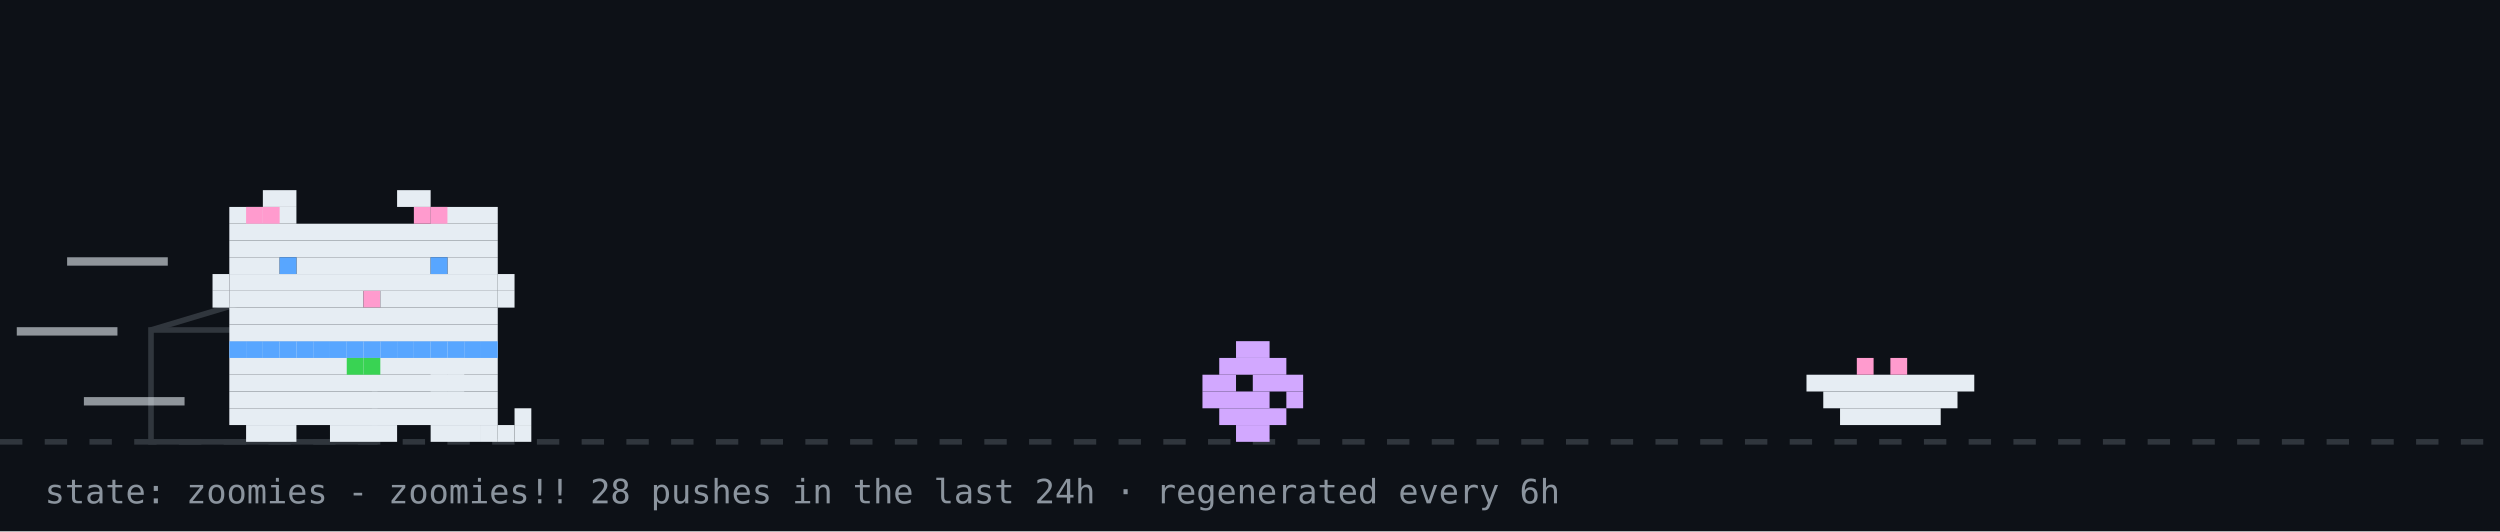
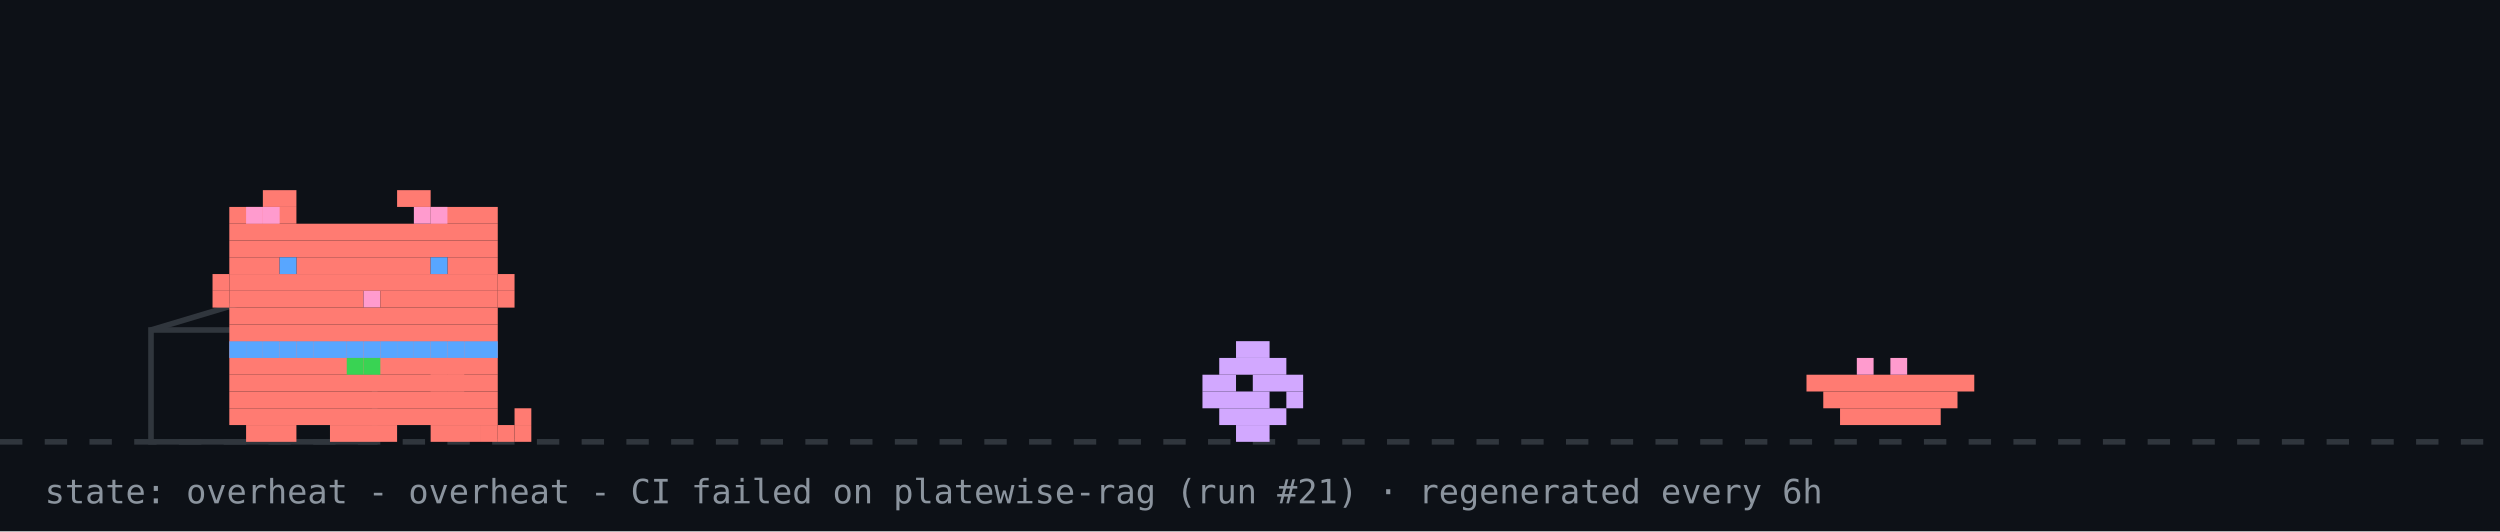
- <svg xmlns="http://www.w3.org/2000/svg" width="894" height="190" viewBox="0 0 894 190" role="img" aria-label="github pet: zoomies">
+ <svg xmlns="http://www.w3.org/2000/svg" width="894" height="190" viewBox="0 0 894 190" role="img" aria-label="github pet: overheat">
  <rect width="894" height="190" fill="#0d1117" />
  <line x1="0" y1="158" x2="894" y2="158" stroke="#30363d" stroke-width="2" stroke-dasharray="8 8" />
  <rect x="54" y="118" width="80" height="40" fill="none" stroke="#30363d" stroke-width="2" />
  <line x1="54" y1="118" x2="94" y2="106" stroke="#30363d" stroke-width="2" />
  <g transform="translate(430,0)">
    <g>
-       <animateTransform attributeName="transform" type="translate" values="0 0;0 0;52 -10;52 0;52 0;0 0" keyTimes="0;0.660;0.690;0.780;0.860;1" dur="14s" begin="7s" repeatCount="indefinite" />
+       <animateTransform attributeName="transform" type="translate" values="0 0;0 0;52 -10;52 0;52 0;0 0" keyTimes="0;0.660;0.690;0.780;0.860;1" dur="20s" begin="0s" repeatCount="indefinite" />
      <rect x="12" y="122" width="12" height="6" fill="#d2a8ff" />
      <rect x="6" y="128" width="24" height="6" fill="#d2a8ff" />
      <rect x="0" y="134" width="12" height="6" fill="#d2a8ff" />
      <rect x="18" y="134" width="18" height="6" fill="#d2a8ff" />
      <rect x="0" y="140" width="24" height="6" fill="#d2a8ff" />
      <rect x="30" y="140" width="6" height="6" fill="#d2a8ff" />
      <rect x="6" y="146" width="24" height="6" fill="#d2a8ff" />
      <rect x="12" y="152" width="12" height="6" fill="#d2a8ff" />
    </g>
  </g>
-   <rect x="646" y="134" width="60" height="6" fill="#e6edf3" />
-   <rect x="652" y="140" width="48" height="6" fill="#e6edf3" />
-   <rect x="658" y="146" width="36" height="6" fill="#e6edf3" />
+   <rect x="646" y="134" width="60" height="6" fill="#ff7b72" />
+   <rect x="652" y="140" width="48" height="6" fill="#ff7b72" />
+   <rect x="658" y="146" width="36" height="6" fill="#ff7b72" />
  <rect x="664" y="128" width="6" height="6" fill="#ff9bce" />
  <rect x="676" y="128" width="6" height="6" fill="#ff9bce" />
  <g transform="translate(70,0)">
-     <animateTransform attributeName="transform" type="translate" values="70 0;500 0;500 0;320 0;320 0;70 0;70 0" keyTimes="0;0.12;0.35;0.45;0.62;0.82;1" dur="14s" begin="7s" repeatCount="indefinite" />
+     <animateTransform attributeName="transform" type="translate" values="70 0;500 0;500 0;320 0;320 0;70 0;70 0" keyTimes="0;0.12;0.35;0.45;0.62;0.82;1" dur="20s" begin="7s" repeatCount="indefinite" />
    <g>
      <animateTransform attributeName="transform" type="translate" values="0 0;0 -3;0 0" dur="0.7s" repeatCount="indefinite" />
-       <rect x="12" y="122" width="96" height="6" fill="#e6edf3" />
-       <rect x="12" y="128" width="96" height="6" fill="#e6edf3" />
-       <rect x="12" y="134" width="96" height="6" fill="#e6edf3" />
-       <rect x="12" y="140" width="96" height="6" fill="#e6edf3" />
-       <rect x="12" y="146" width="96" height="6" fill="#e6edf3" />
-       <rect x="18" y="152" width="18" height="6" fill="#e6edf3" />
-       <rect x="48" y="152" width="24" height="6" fill="#e6edf3" />
-       <rect x="84" y="152" width="18" height="6" fill="#e6edf3" />
+       <rect x="12" y="122" width="96" height="6" fill="#ff7b72" />
+       <rect x="12" y="128" width="96" height="6" fill="#ff7b72" />
+       <rect x="12" y="134" width="96" height="6" fill="#ff7b72" />
+       <rect x="12" y="140" width="96" height="6" fill="#ff7b72" />
+       <rect x="12" y="146" width="96" height="6" fill="#ff7b72" />
+       <rect x="18" y="152" width="18" height="6" fill="#ff7b72" />
+       <rect x="48" y="152" width="24" height="6" fill="#ff7b72" />
+       <rect x="84" y="152" width="18" height="6" fill="#ff7b72" />
      <rect x="12" y="122" width="6" height="6" fill="#58a6ff" />
      <rect x="18" y="122" width="6" height="6" fill="#58a6ff" />
      <rect x="24" y="122" width="6" height="6" fill="#58a6ff" />
      <rect x="30" y="122" width="6" height="6" fill="#58a6ff" />
      <rect x="36" y="122" width="6" height="6" fill="#58a6ff" />
      <rect x="42" y="122" width="6" height="6" fill="#58a6ff" />
      <rect x="48" y="122" width="6" height="6" fill="#58a6ff" />
      <rect x="54" y="122" width="6" height="6" fill="#58a6ff" />
      <rect x="60" y="122" width="6" height="6" fill="#58a6ff" />
      <rect x="66" y="122" width="6" height="6" fill="#58a6ff" />
      <rect x="72" y="122" width="6" height="6" fill="#58a6ff" />
      <rect x="78" y="122" width="6" height="6" fill="#58a6ff" />
      <rect x="84" y="122" width="6" height="6" fill="#58a6ff" />
      <rect x="90" y="122" width="6" height="6" fill="#58a6ff" />
      <rect x="96" y="122" width="6" height="6" fill="#58a6ff" />
      <rect x="102" y="122" width="6" height="6" fill="#58a6ff" />
      <rect x="54" y="128" width="6" height="6" fill="#39d353" />
      <rect x="60" y="128" width="6" height="6" fill="#39d353" />
      <g>
        <animate attributeName="opacity" values="1;0;1" keyTimes="0;0.5;1" calcMode="discrete" dur="1.4s" repeatCount="indefinite" />
-         <rect x="102" y="152" width="6" height="6" fill="#e6edf3" />
-         <rect x="108" y="152" width="6" height="6" fill="#e6edf3" />
-         <rect x="114" y="152" width="6" height="6" fill="#e6edf3" />
-         <rect x="114" y="146" width="6" height="6" fill="#e6edf3" />
+         <rect x="102" y="152" width="6" height="6" fill="#ff7b72" />
+         <rect x="108" y="152" width="6" height="6" fill="#ff7b72" />
+         <rect x="114" y="152" width="6" height="6" fill="#ff7b72" />
+         <rect x="114" y="146" width="6" height="6" fill="#ff7b72" />
      </g>
      <g opacity="0">
        <animate attributeName="opacity" values="0;1;0" keyTimes="0;0.5;1" calcMode="discrete" dur="1.4s" repeatCount="indefinite" />
-         <rect x="114" y="152" width="6" height="6" fill="#e6edf3" />
-         <rect x="114" y="146" width="6" height="6" fill="#e6edf3" />
-         <rect x="114" y="140" width="6" height="6" fill="#e6edf3" />
-         <rect x="108" y="140" width="6" height="6" fill="#e6edf3" />
+         <rect x="114" y="152" width="6" height="6" fill="#ff7b72" />
+         <rect x="114" y="146" width="6" height="6" fill="#ff7b72" />
+         <rect x="114" y="140" width="6" height="6" fill="#ff7b72" />
+         <rect x="108" y="140" width="6" height="6" fill="#ff7b72" />
      </g>
      <g>
-         <animate attributeName="opacity" values="1;1;0;0;1" keyTimes="0;0.660;0.720;0.780;1" calcMode="discrete" dur="14s" begin="7s" repeatCount="indefinite" />
-         <rect x="84" y="128" width="6" height="6" fill="#e6edf3" />
-         <rect x="90" y="128" width="6" height="6" fill="#e6edf3" />
-         <rect x="84" y="134" width="6" height="6" fill="#e6edf3" />
-         <rect x="90" y="134" width="6" height="6" fill="#e6edf3" />
+         <animate attributeName="opacity" values="1;1;0;0;1" keyTimes="0;0.660;0.720;0.780;1" calcMode="discrete" dur="20s" begin="7s" repeatCount="indefinite" />
+         <rect x="84" y="128" width="6" height="6" fill="#ff7b72" />
+         <rect x="90" y="128" width="6" height="6" fill="#ff7b72" />
+         <rect x="84" y="134" width="6" height="6" fill="#ff7b72" />
+         <rect x="90" y="134" width="6" height="6" fill="#ff7b72" />
      </g>
      <g opacity="0">
-         <animate attributeName="opacity" values="0;0;1;1;0" keyTimes="0;0.660;0.720;0.780;1" calcMode="discrete" dur="14s" begin="7s" repeatCount="indefinite" />
-         <rect x="96" y="134" width="6" height="6" fill="#e6edf3" />
-         <rect x="102" y="134" width="6" height="6" fill="#e6edf3" />
-         <rect x="108" y="134" width="6" height="6" fill="#e6edf3" />
-         <rect x="114" y="134" width="6" height="6" fill="#e6edf3" />
-         <rect x="114" y="128" width="6" height="6" fill="#e6edf3" />
+         <animate attributeName="opacity" values="0;0;1;1;0" keyTimes="0;0.660;0.720;0.780;1" calcMode="discrete" dur="20s" begin="7s" repeatCount="indefinite" />
+         <rect x="96" y="134" width="6" height="6" fill="#ff7b72" />
+         <rect x="102" y="134" width="6" height="6" fill="#ff7b72" />
+         <rect x="108" y="134" width="6" height="6" fill="#ff7b72" />
+         <rect x="114" y="134" width="6" height="6" fill="#ff7b72" />
+         <rect x="114" y="128" width="6" height="6" fill="#ff7b72" />
      </g>
      <g>
-         <animateTransform attributeName="transform" type="translate" values="0 0;0 0;0 8;0 0;0 8;0 0;0 8;0 0;0 0" keyTimes="0.000;0.150;0.180;0.210;0.240;0.270;0.300;0.330;1.000" dur="14s" begin="7s" repeatCount="indefinite" />
-         <rect x="24" y="68" width="12" height="6" fill="#e6edf3" />
-         <rect x="72" y="68" width="12" height="6" fill="#e6edf3" />
-         <rect x="12" y="74" width="24" height="6" fill="#e6edf3" />
-         <rect x="84" y="74" width="24" height="6" fill="#e6edf3" />
-         <rect x="12" y="80" width="96" height="6" fill="#e6edf3" />
-         <rect x="12" y="86" width="96" height="6" fill="#e6edf3" />
-         <rect x="12" y="92" width="18" height="6" fill="#e6edf3" />
-         <rect x="36" y="92" width="48" height="6" fill="#e6edf3" />
-         <rect x="90" y="92" width="18" height="6" fill="#e6edf3" />
-         <rect x="12" y="98" width="96" height="6" fill="#e6edf3" />
-         <rect x="12" y="104" width="48" height="6" fill="#e6edf3" />
+         <animateTransform attributeName="transform" type="translate" values="0 0;0 0;0 8;0 0;0 8;0 0;0 8;0 0;0 0" keyTimes="0.000;0.150;0.180;0.210;0.240;0.270;0.300;0.330;1.000" dur="20s" begin="7s" repeatCount="indefinite" />
+         <rect x="24" y="68" width="12" height="6" fill="#ff7b72" />
+         <rect x="72" y="68" width="12" height="6" fill="#ff7b72" />
+         <rect x="12" y="74" width="24" height="6" fill="#ff7b72" />
+         <rect x="84" y="74" width="24" height="6" fill="#ff7b72" />
+         <rect x="12" y="80" width="96" height="6" fill="#ff7b72" />
+         <rect x="12" y="86" width="96" height="6" fill="#ff7b72" />
+         <rect x="12" y="92" width="18" height="6" fill="#ff7b72" />
+         <rect x="36" y="92" width="48" height="6" fill="#ff7b72" />
+         <rect x="90" y="92" width="18" height="6" fill="#ff7b72" />
+         <rect x="12" y="98" width="96" height="6" fill="#ff7b72" />
+         <rect x="12" y="104" width="48" height="6" fill="#ff7b72" />
        <rect x="60" y="104" width="6" height="6" fill="#ff9bce" />
-         <rect x="66" y="104" width="42" height="6" fill="#e6edf3" />
-         <rect x="12" y="110" width="96" height="6" fill="#e6edf3" />
-         <rect x="12" y="116" width="96" height="6" fill="#e6edf3" />
+         <rect x="66" y="104" width="42" height="6" fill="#ff7b72" />
+         <rect x="12" y="110" width="96" height="6" fill="#ff7b72" />
+         <rect x="12" y="116" width="96" height="6" fill="#ff7b72" />
        <rect x="18" y="74" width="6" height="6" fill="#ff9bce" />
        <rect x="24" y="74" width="6" height="6" fill="#ff9bce" />
        <rect x="78" y="74" width="6" height="6" fill="#ff9bce" />
        <rect x="84" y="74" width="6" height="6" fill="#ff9bce" />
-         <rect x="6" y="98" width="6" height="6" fill="#e6edf3" />
-         <rect x="6" y="104" width="6" height="6" fill="#e6edf3" />
-         <rect x="108" y="98" width="6" height="6" fill="#e6edf3" />
-         <rect x="108" y="104" width="6" height="6" fill="#e6edf3" />
+         <rect x="6" y="98" width="6" height="6" fill="#ff7b72" />
+         <rect x="6" y="104" width="6" height="6" fill="#ff7b72" />
+         <rect x="108" y="98" width="6" height="6" fill="#ff7b72" />
+         <rect x="108" y="104" width="6" height="6" fill="#ff7b72" />
        <g>
          <animate attributeName="opacity" values="1;0;1" keyTimes="0;0.96;1" calcMode="discrete" dur="4.2s" repeatCount="indefinite" />
          <rect x="30" y="92" width="6" height="6" fill="#58a6ff" />
          <rect x="84" y="92" width="6" height="6" fill="#58a6ff" />
        </g>
        <g opacity="0">
          <animate attributeName="opacity" values="0;1;0" keyTimes="0;0.96;1" calcMode="discrete" dur="4.2s" repeatCount="indefinite" />
          <rect x="30" y="92" width="6" height="6" fill="#0d1117" />
          <rect x="84" y="92" width="6" height="6" fill="#0d1117" />
        </g>
      </g>
-       <rect x="-46" y="92" width="36" height="3" fill="#e6edf3" opacity="0.6">
-         <animate attributeName="opacity" values="0.6;0.1;0.6" dur="0.5s" begin="0s" repeatCount="indefinite" />
+       <rect x="40" y="52" width="6" height="6" rx="3" fill="#30363d" opacity="0">
+         <animate attributeName="y" values="52;18" dur="1.6s" begin="0s" repeatCount="indefinite" />
+         <animate attributeName="opacity" values="0;0.9;0" keyTimes="0;0.3;1" dur="1.6s" begin="0s" repeatCount="indefinite" />
      </rect>
-       <rect x="-64" y="117" width="36" height="3" fill="#e6edf3" opacity="0.6">
-         <animate attributeName="opacity" values="0.6;0.1;0.6" dur="0.5s" begin="0.15s" repeatCount="indefinite" />
+       <rect x="56" y="52" width="6" height="6" rx="3" fill="#30363d" opacity="0">
+         <animate attributeName="y" values="52;18" dur="1.6s" begin="0.5s" repeatCount="indefinite" />
+         <animate attributeName="opacity" values="0;0.9;0" keyTimes="0;0.3;1" dur="1.6s" begin="0.5s" repeatCount="indefinite" />
      </rect>
-       <rect x="-40" y="142" width="36" height="3" fill="#e6edf3" opacity="0.6">
-         <animate attributeName="opacity" values="0.6;0.1;0.6" dur="0.5s" begin="0.3s" repeatCount="indefinite" />
+       <rect x="72" y="52" width="6" height="6" rx="3" fill="#30363d" opacity="0">
+         <animate attributeName="y" values="52;18" dur="1.6s" begin="1s" repeatCount="indefinite" />
+         <animate attributeName="opacity" values="0;0.9;0" keyTimes="0;0.3;1" dur="1.6s" begin="1s" repeatCount="indefinite" />
      </rect>
    </g>
  </g>
-   <g opacity="0">
-     <animate attributeName="opacity" values="0;0;1;1;0;0" keyTimes="0;0.07;0.14;0.85;0.96;1" dur="7s" repeatCount="1" fill="freeze" />
-     <rect x="60" y="12" width="320" height="46" rx="10" fill="#30363d" />
-     <polygon points="110,58 130,58 118,74" fill="#30363d" />
-     <text x="76" y="31" font-family="monospace" font-size="13" fill="#e6edf3">hey! welcome to Shubham's corner</text>
-     <text x="76" y="48" font-family="monospace" font-size="12" fill="#8b949e">scroll down for projects + contact</text>
-     <polygon points="210,66 226,66 218,78" fill="#58a6ff">
-       <animateTransform attributeName="transform" type="translate" values="0 0;0 6;0 0" dur="0.8s" repeatCount="indefinite" />
-     </polygon>
-   </g>
-   <text x="16" y="180" font-family="monospace" font-size="12" fill="#8b949e">state: zoomies - zoomies!! 28 pushes in the last 24h · regenerated every 6h</text>
+   <text x="16" y="180" font-family="monospace" font-size="12" fill="#8b949e">state: overheat - overheat - CI failed on platewise-rag (run #21) · regenerated every 6h</text>
</svg>
